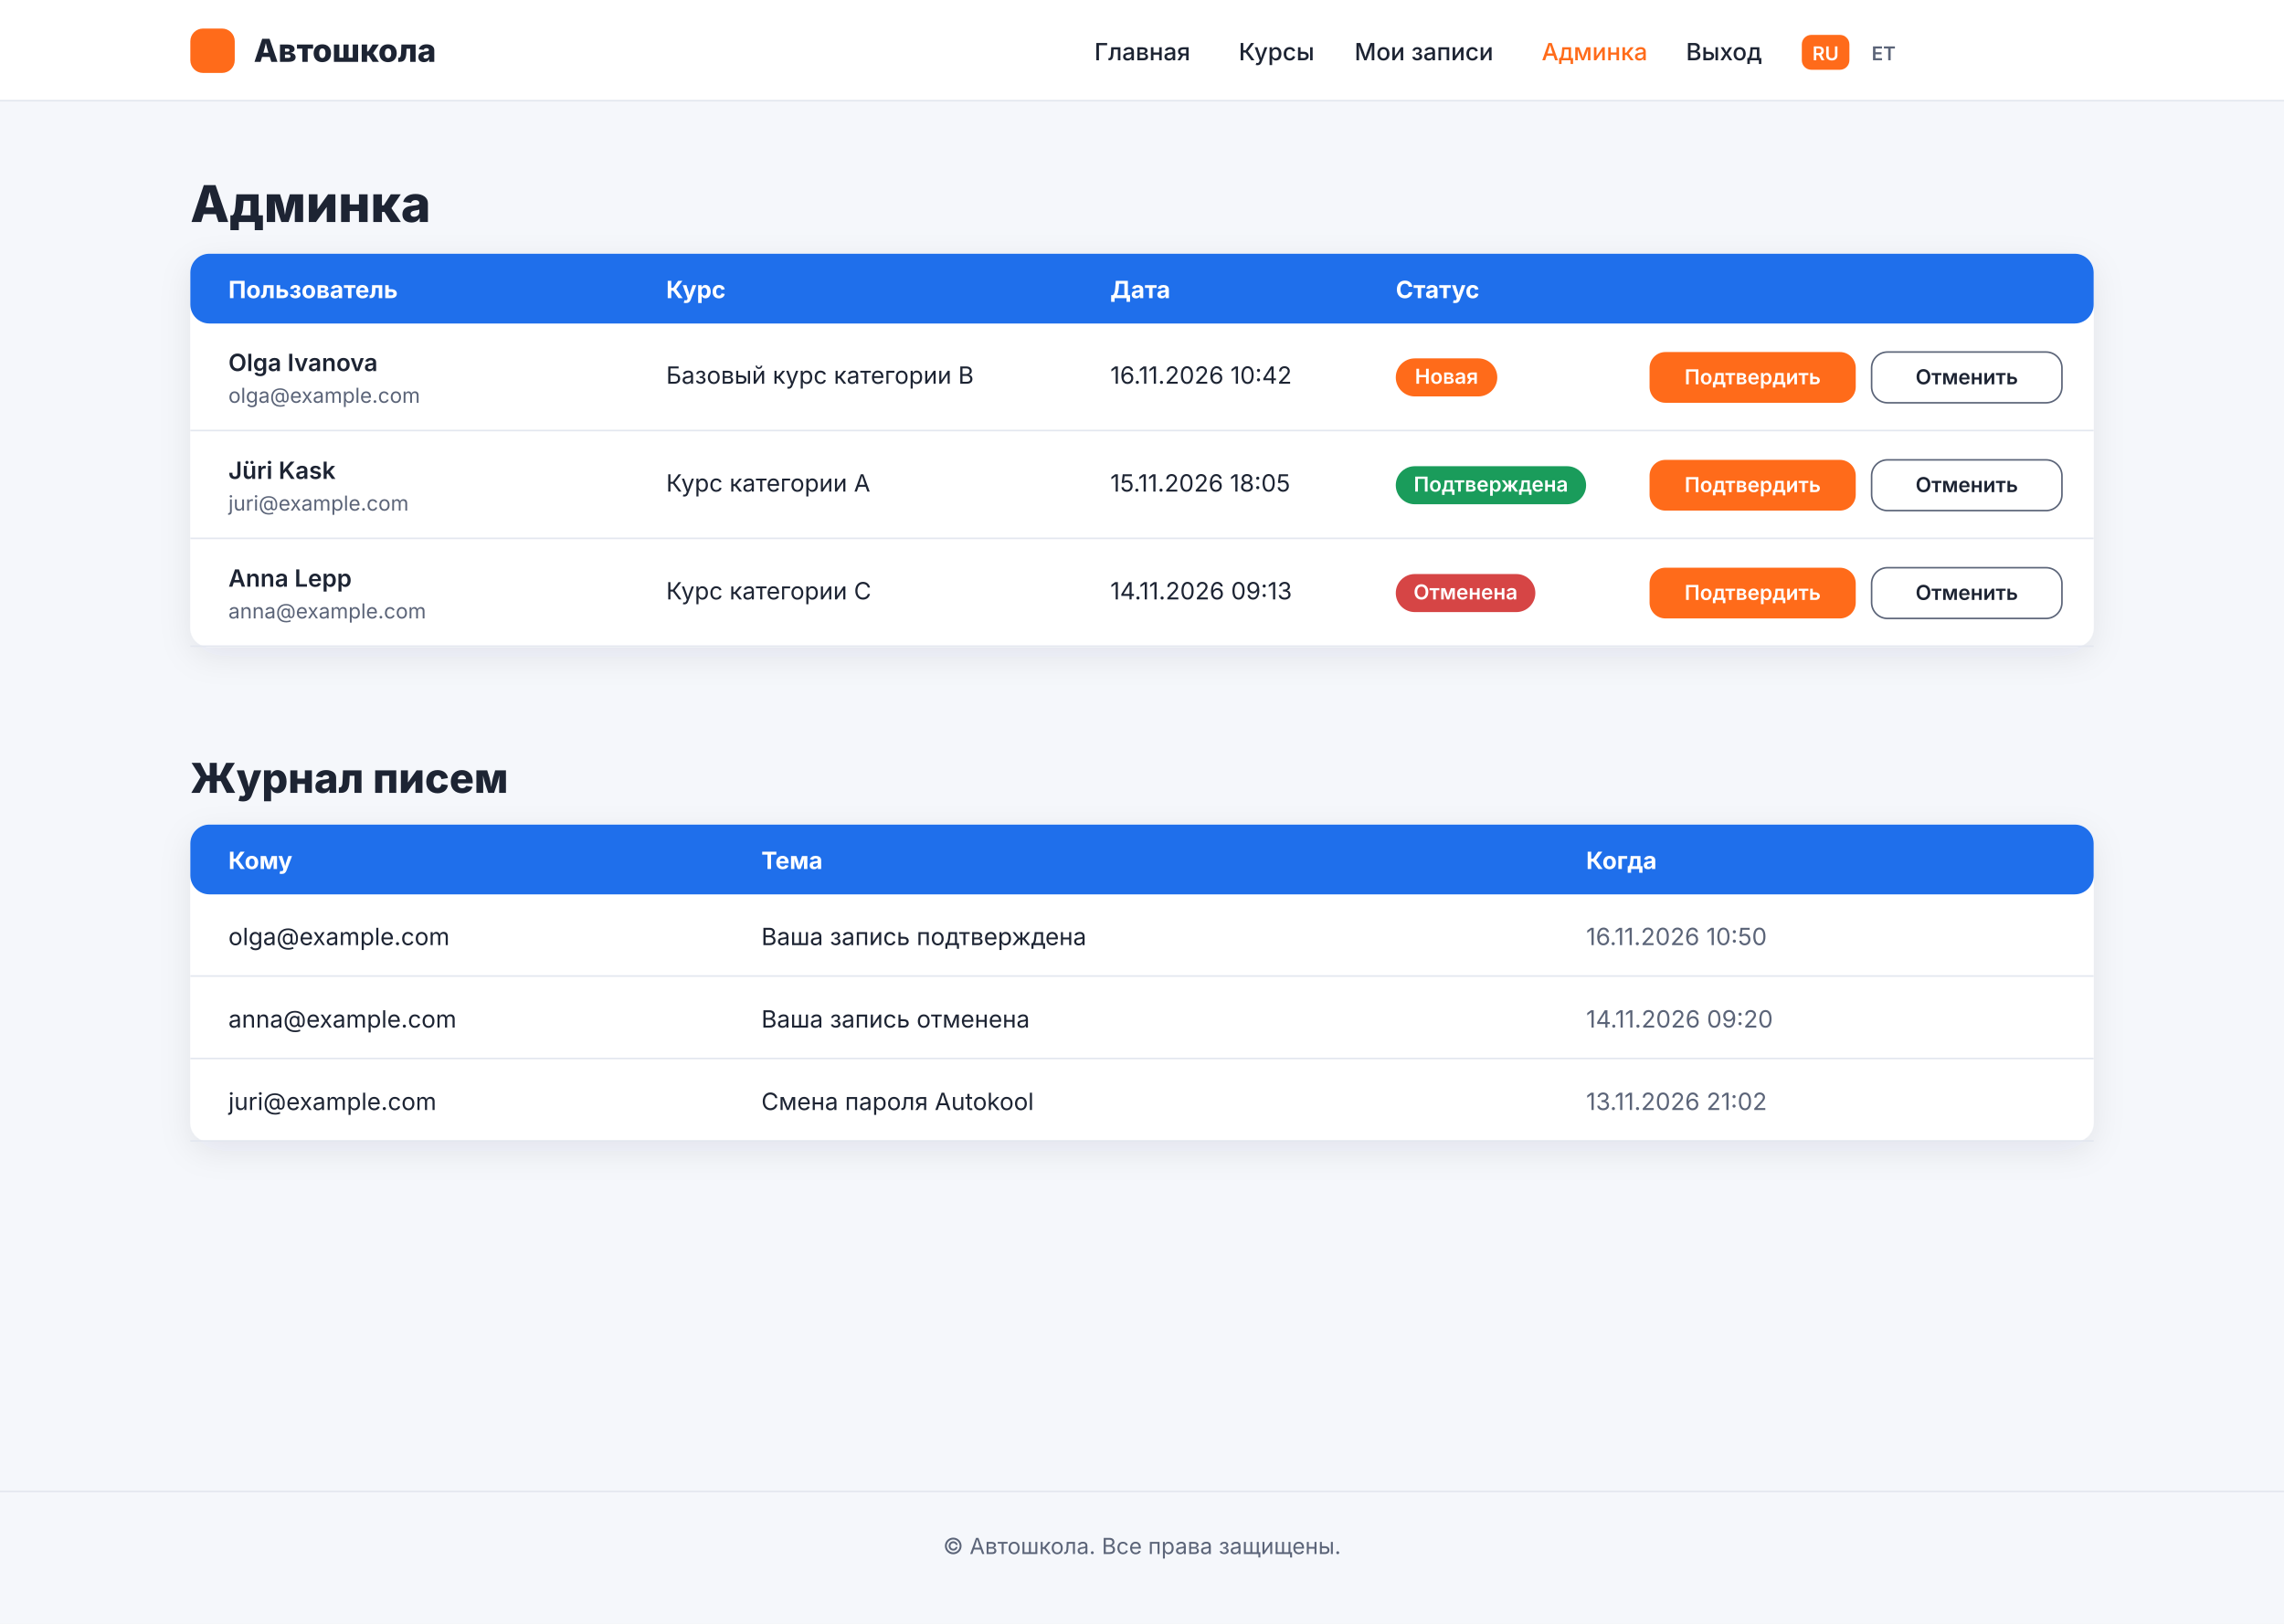
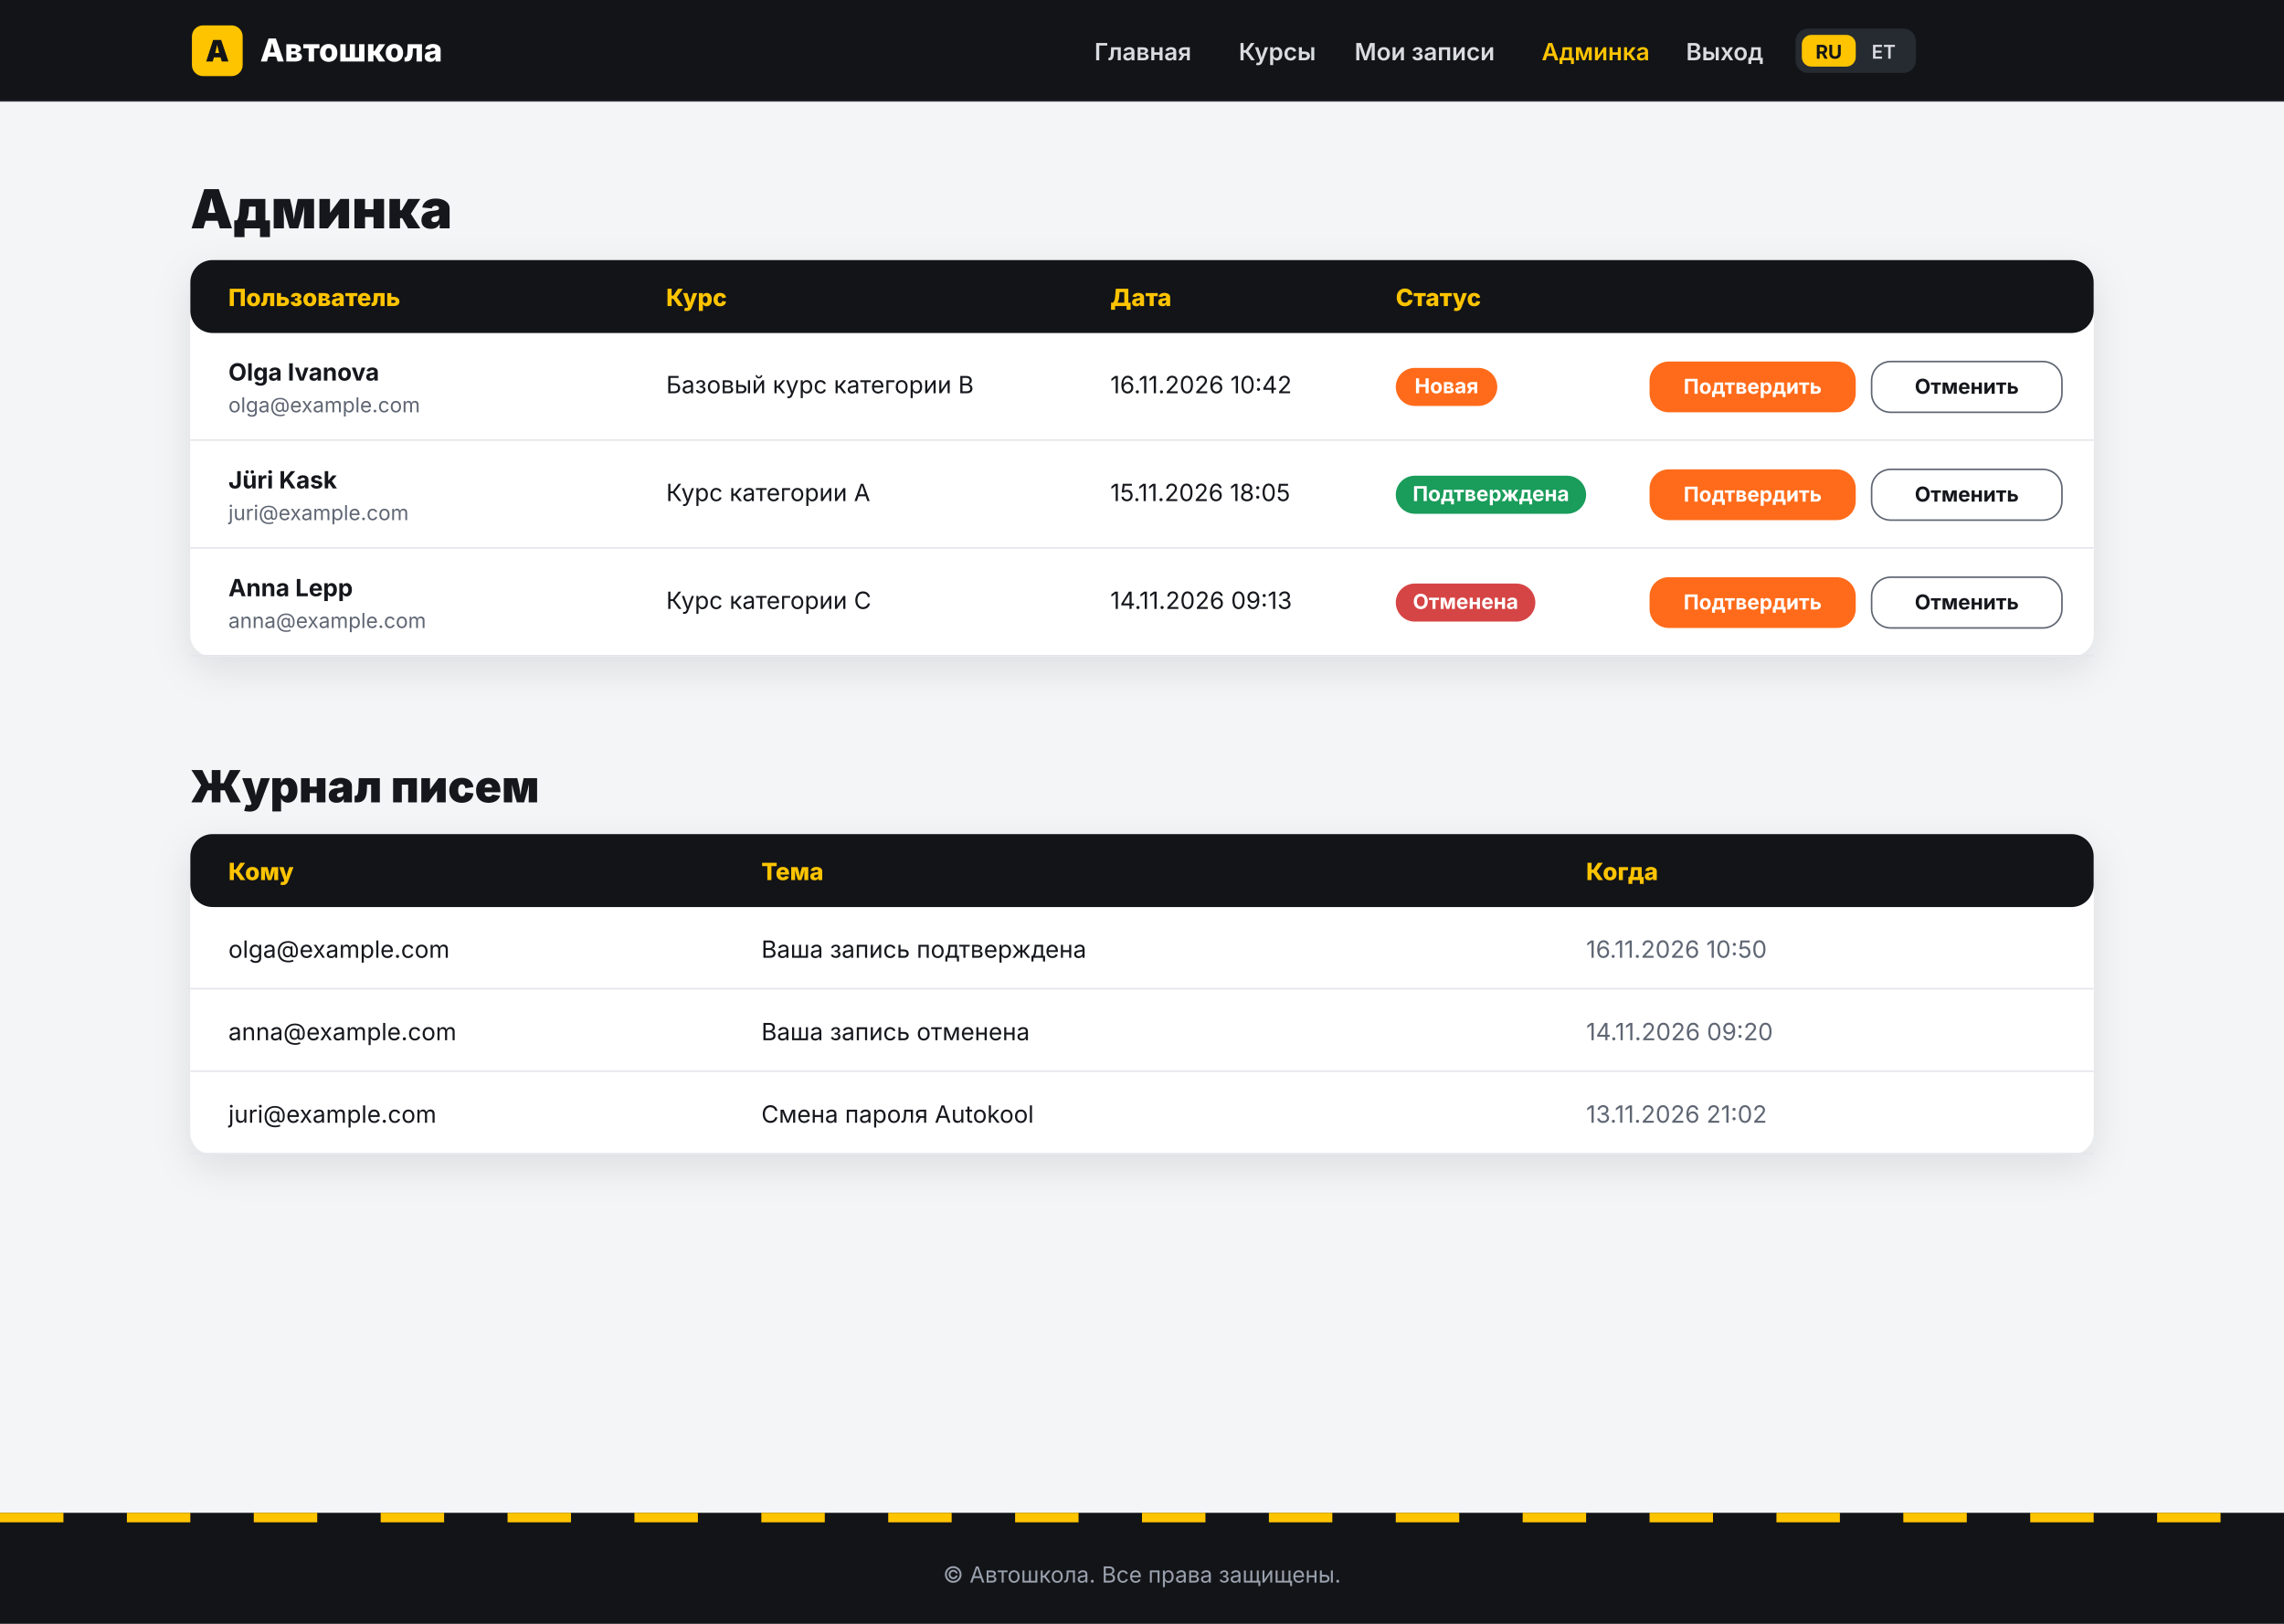
<svg xmlns="http://www.w3.org/2000/svg" width="1440" height="1024" viewBox="0 0 1440 1024">
  <defs>
-     <linearGradient id="hero" x1="0" y1="0" x2="1" y2="1">
-       <stop offset="0" stop-color="#1f6feb" />
-       <stop offset="1" stop-color="#6d28d9" />
+     <linearGradient id="shade" x1="0" y1="0" x2="1" y2="0">
+       <stop offset="0" stop-color="#0a0b0e" stop-opacity="0.93" />
+       <stop offset="0.5" stop-color="#0a0b0e" stop-opacity="0.66" />
+       <stop offset="1" stop-color="#0a0b0e" stop-opacity="0.2" />
+     </linearGradient>
+     <linearGradient id="shadeV" x1="0" y1="0" x2="0" y2="1">
+       <stop offset="0" stop-color="#0a0b0e" stop-opacity="0.55" />
+       <stop offset="1" stop-color="#0a0b0e" stop-opacity="0.9" />
    </linearGradient>
    <filter id="sh" x="-10%" y="-10%" width="120%" height="140%">
-       <feDropShadow dx="0" dy="6" stdDeviation="10" flood-color="#14203c" flood-opacity="0.08" />
+       <feDropShadow dx="0" dy="8" stdDeviation="12" flood-color="#121418" flood-opacity="0.10" />
+     </filter>
+     <filter id="glow" x="-50%" y="-50%" width="200%" height="200%">
+       <feGaussianBlur stdDeviation="10" />
    </filter>
  </defs>
-   <rect x="0" y="0" width="1440" height="1024" rx="0" fill="#f5f7fb" />
-   <rect x="0" y="0" width="1440" height="64" rx="0" fill="#ffffff" />
-   <rect x="0" y="63" width="1440" height="1" rx="0" fill="#e3e7ef" />
-   <rect x="120" y="18" width="28" height="28" rx="8" fill="#ff6b1a" />
-   <text x="160" y="39" font-family="Inter, Segoe UI, Arial, sans-serif" font-size="20" font-weight="800" fill="#1d2433" text-anchor="start">Автошкола</text>
-   <text x="690" y="38" font-family="Inter, Segoe UI, Arial, sans-serif" font-size="15" font-weight="500" fill="#1d2433" text-anchor="start">Главная</text>
-   <text x="781" y="38" font-family="Inter, Segoe UI, Arial, sans-serif" font-size="15" font-weight="500" fill="#1d2433" text-anchor="start">Курсы</text>
-   <text x="854" y="38" font-family="Inter, Segoe UI, Arial, sans-serif" font-size="15" font-weight="500" fill="#1d2433" text-anchor="start">Мои записи</text>
-   <text x="972" y="38" font-family="Inter, Segoe UI, Arial, sans-serif" font-size="15" font-weight="500" fill="#ff6b1a" text-anchor="start">Админка</text>
-   <text x="1063" y="38" font-family="Inter, Segoe UI, Arial, sans-serif" font-size="15" font-weight="500" fill="#1d2433" text-anchor="start">Выход</text>
-   <rect x="1136" y="22" width="30" height="22" rx="6" fill="#ff6b1a" />
-   <text x="1151" y="38" font-family="Inter, Segoe UI, Arial, sans-serif" font-size="12" font-weight="600" fill="#ffffff" text-anchor="middle">RU</text>
-   <text x="1180" y="38" font-family="Inter, Segoe UI, Arial, sans-serif" font-size="12" font-weight="600" fill="#5b6478" text-anchor="start">ET</text>
-   <text x="120" y="140" font-family="Inter, Segoe UI, Arial, sans-serif" font-size="32" font-weight="800" fill="#1d2433" text-anchor="start">Админка</text>
-   <rect x="120" y="160" width="1200" height="248" rx="12" fill="#ffffff" filter="url(#sh)" />
-   <rect x="120" y="160" width="1200" height="44" rx="12" fill="#1f6feb" />
-   <text x="144" y="188" font-family="Inter, Segoe UI, Arial, sans-serif" font-size="15" font-weight="700" fill="#ffffff" text-anchor="start">Пользователь</text>
-   <text x="420" y="188" font-family="Inter, Segoe UI, Arial, sans-serif" font-size="15" font-weight="700" fill="#ffffff" text-anchor="start">Курс</text>
-   <text x="700" y="188" font-family="Inter, Segoe UI, Arial, sans-serif" font-size="15" font-weight="700" fill="#ffffff" text-anchor="start">Дата</text>
-   <text x="880" y="188" font-family="Inter, Segoe UI, Arial, sans-serif" font-size="15" font-weight="700" fill="#ffffff" text-anchor="start">Статус</text>
-   <rect x="120" y="271" width="1200" height="1" rx="0" fill="#e3e7ef" />
-   <text x="144" y="234" font-family="Inter, Segoe UI, Arial, sans-serif" font-size="15" font-weight="600" fill="#1d2433" text-anchor="start">Olga Ivanova</text>
-   <text x="144" y="254" font-family="Inter, Segoe UI, Arial, sans-serif" font-size="13" font-weight="400" fill="#5b6478" text-anchor="start">olga@example.com</text>
-   <text x="420" y="242" font-family="Inter, Segoe UI, Arial, sans-serif" font-size="15" font-weight="400" fill="#1d2433" text-anchor="start">Базовый курс категории B</text>
-   <text x="700" y="242" font-family="Inter, Segoe UI, Arial, sans-serif" font-size="15" font-weight="400" fill="#1d2433" text-anchor="start">16.11.2026 10:42</text>
-   <rect x="880" y="226" width="64" height="24" rx="12" fill="#ff6b1a" />
-   <text x="912" y="242" font-family="Inter, Segoe UI, Arial, sans-serif" font-size="13" font-weight="600" fill="#ffffff" text-anchor="middle">Новая</text>
-   <rect x="1040" y="222" width="130" height="32" rx="10" fill="#ff6b1a" />
-   <text x="1105" y="242.333" font-family="Inter, Segoe UI, Arial, sans-serif" font-size="13" font-weight="600" fill="#ffffff" text-anchor="middle">Подтвердить</text>
-   <rect x="1180" y="222" width="120" height="32" rx="10" fill="#ffffff" stroke="#5b6478" stroke-width="1" />
-   <text x="1240" y="242.333" font-family="Inter, Segoe UI, Arial, sans-serif" font-size="13" font-weight="600" fill="#1d2433" text-anchor="middle">Отменить</text>
-   <rect x="120" y="339" width="1200" height="1" rx="0" fill="#e3e7ef" />
-   <text x="144" y="302" font-family="Inter, Segoe UI, Arial, sans-serif" font-size="15" font-weight="600" fill="#1d2433" text-anchor="start">Jüri Kask</text>
-   <text x="144" y="322" font-family="Inter, Segoe UI, Arial, sans-serif" font-size="13" font-weight="400" fill="#5b6478" text-anchor="start">juri@example.com</text>
-   <text x="420" y="310" font-family="Inter, Segoe UI, Arial, sans-serif" font-size="15" font-weight="400" fill="#1d2433" text-anchor="start">Курс категории A</text>
-   <text x="700" y="310" font-family="Inter, Segoe UI, Arial, sans-serif" font-size="15" font-weight="400" fill="#1d2433" text-anchor="start">15.11.2026 18:05</text>
-   <rect x="880" y="294" width="120" height="24" rx="12" fill="#1a9c5b" />
-   <text x="940" y="310" font-family="Inter, Segoe UI, Arial, sans-serif" font-size="13" font-weight="600" fill="#ffffff" text-anchor="middle">Подтверждена</text>
-   <rect x="1040" y="290" width="130" height="32" rx="10" fill="#ff6b1a" />
-   <text x="1105" y="310.333" font-family="Inter, Segoe UI, Arial, sans-serif" font-size="13" font-weight="600" fill="#ffffff" text-anchor="middle">Подтвердить</text>
-   <rect x="1180" y="290" width="120" height="32" rx="10" fill="#ffffff" stroke="#5b6478" stroke-width="1" />
-   <text x="1240" y="310.333" font-family="Inter, Segoe UI, Arial, sans-serif" font-size="13" font-weight="600" fill="#1d2433" text-anchor="middle">Отменить</text>
-   <rect x="120" y="407" width="1200" height="1" rx="0" fill="#e3e7ef" />
-   <text x="144" y="370" font-family="Inter, Segoe UI, Arial, sans-serif" font-size="15" font-weight="600" fill="#1d2433" text-anchor="start">Anna Lepp</text>
-   <text x="144" y="390" font-family="Inter, Segoe UI, Arial, sans-serif" font-size="13" font-weight="400" fill="#5b6478" text-anchor="start">anna@example.com</text>
-   <text x="420" y="378" font-family="Inter, Segoe UI, Arial, sans-serif" font-size="15" font-weight="400" fill="#1d2433" text-anchor="start">Курс категории C</text>
-   <text x="700" y="378" font-family="Inter, Segoe UI, Arial, sans-serif" font-size="15" font-weight="400" fill="#1d2433" text-anchor="start">14.11.2026 09:13</text>
-   <rect x="880" y="362" width="88" height="24" rx="12" fill="#d64545" />
-   <text x="924" y="378" font-family="Inter, Segoe UI, Arial, sans-serif" font-size="13" font-weight="600" fill="#ffffff" text-anchor="middle">Отменена</text>
-   <rect x="1040" y="358" width="130" height="32" rx="10" fill="#ff6b1a" />
-   <text x="1105" y="378.333" font-family="Inter, Segoe UI, Arial, sans-serif" font-size="13" font-weight="600" fill="#ffffff" text-anchor="middle">Подтвердить</text>
-   <rect x="1180" y="358" width="120" height="32" rx="10" fill="#ffffff" stroke="#5b6478" stroke-width="1" />
-   <text x="1240" y="378.333" font-family="Inter, Segoe UI, Arial, sans-serif" font-size="13" font-weight="600" fill="#1d2433" text-anchor="middle">Отменить</text>
-   <text x="120" y="500" font-family="Inter, Segoe UI, Arial, sans-serif" font-size="26" font-weight="800" fill="#1d2433" text-anchor="start">Журнал писем</text>
-   <rect x="120" y="520" width="1200" height="200" rx="12" fill="#ffffff" filter="url(#sh)" />
-   <rect x="120" y="520" width="1200" height="44" rx="12" fill="#1f6feb" />
-   <text x="144" y="548" font-family="Inter, Segoe UI, Arial, sans-serif" font-size="15" font-weight="700" fill="#ffffff" text-anchor="start">Кому</text>
-   <text x="480" y="548" font-family="Inter, Segoe UI, Arial, sans-serif" font-size="15" font-weight="700" fill="#ffffff" text-anchor="start">Тема</text>
-   <text x="1000" y="548" font-family="Inter, Segoe UI, Arial, sans-serif" font-size="15" font-weight="700" fill="#ffffff" text-anchor="start">Когда</text>
-   <rect x="120" y="615" width="1200" height="1" rx="0" fill="#e3e7ef" />
-   <text x="144" y="596" font-family="Inter, Segoe UI, Arial, sans-serif" font-size="15" font-weight="400" fill="#1d2433" text-anchor="start">olga@example.com</text>
-   <text x="480" y="596" font-family="Inter, Segoe UI, Arial, sans-serif" font-size="15" font-weight="400" fill="#1d2433" text-anchor="start">Ваша запись подтверждена</text>
-   <text x="1000" y="596" font-family="Inter, Segoe UI, Arial, sans-serif" font-size="15" font-weight="400" fill="#5b6478" text-anchor="start">16.11.2026 10:50</text>
-   <rect x="120" y="667" width="1200" height="1" rx="0" fill="#e3e7ef" />
-   <text x="144" y="648" font-family="Inter, Segoe UI, Arial, sans-serif" font-size="15" font-weight="400" fill="#1d2433" text-anchor="start">anna@example.com</text>
-   <text x="480" y="648" font-family="Inter, Segoe UI, Arial, sans-serif" font-size="15" font-weight="400" fill="#1d2433" text-anchor="start">Ваша запись отменена</text>
-   <text x="1000" y="648" font-family="Inter, Segoe UI, Arial, sans-serif" font-size="15" font-weight="400" fill="#5b6478" text-anchor="start">14.11.2026 09:20</text>
-   <rect x="120" y="719" width="1200" height="1" rx="0" fill="#e3e7ef" />
-   <text x="144" y="700" font-family="Inter, Segoe UI, Arial, sans-serif" font-size="15" font-weight="400" fill="#1d2433" text-anchor="start">juri@example.com</text>
-   <text x="480" y="700" font-family="Inter, Segoe UI, Arial, sans-serif" font-size="15" font-weight="400" fill="#1d2433" text-anchor="start">Смена пароля Autokool</text>
-   <text x="1000" y="700" font-family="Inter, Segoe UI, Arial, sans-serif" font-size="15" font-weight="400" fill="#5b6478" text-anchor="start">13.11.2026 21:02</text>
-   <rect x="0" y="940" width="1440" height="1" rx="0" fill="#e3e7ef" />
-   <text x="720" y="980" font-family="Inter, Segoe UI, Arial, sans-serif" font-size="14" font-weight="400" fill="#5b6478" text-anchor="middle">© Автошкола. Все права защищены.</text>
+   <rect x="0" y="0" width="1440" height="1024" rx="0" fill="#f4f5f7" />
+   <rect x="0" y="0" width="1440" height="64" rx="0" fill="#121418" />
+   <rect x="0" y="63" width="1440" height="1" rx="0" fill="#23262d" />
+   <rect x="120" y="15" width="34" height="34" rx="8" fill="#ffc400" stroke="#121418" stroke-width="2" />
+   <text x="137" y="38.8" font-family="Inter, Segoe UI, Arial, sans-serif" font-size="18.7" font-weight="900" fill="#121418" text-anchor="middle">A</text>
+   <text x="164" y="38.8" font-family="Inter, Segoe UI, Arial, sans-serif" font-size="20" font-weight="800" fill="#ffffff" text-anchor="start">Автошкола</text>
+   <text x="690" y="38" font-family="Inter, Segoe UI, Arial, sans-serif" font-size="15" font-weight="600" fill="#d8dbe0" text-anchor="start">Главная</text>
+   <text x="781" y="38" font-family="Inter, Segoe UI, Arial, sans-serif" font-size="15" font-weight="600" fill="#d8dbe0" text-anchor="start">Курсы</text>
+   <text x="854" y="38" font-family="Inter, Segoe UI, Arial, sans-serif" font-size="15" font-weight="600" fill="#d8dbe0" text-anchor="start">Мои записи</text>
+   <text x="972" y="38" font-family="Inter, Segoe UI, Arial, sans-serif" font-size="15" font-weight="600" fill="#ffc400" text-anchor="start">Админка</text>
+   <text x="1063" y="38" font-family="Inter, Segoe UI, Arial, sans-serif" font-size="15" font-weight="600" fill="#d8dbe0" text-anchor="start">Выход</text>
+   <rect x="1132" y="18" width="76" height="28" rx="8" fill="#262a31" />
+   <rect x="1136" y="22" width="34" height="20" rx="6" fill="#ffc400" />
+   <text x="1153" y="37" font-family="Inter, Segoe UI, Arial, sans-serif" font-size="12" font-weight="700" fill="#121418" text-anchor="middle">RU</text>
+   <text x="1180" y="37" font-family="Inter, Segoe UI, Arial, sans-serif" font-size="12" font-weight="600" fill="#d8dbe0" text-anchor="start">ET</text>
+   <text x="120" y="144" font-family="Inter, Segoe UI, Arial, sans-serif" font-size="34" font-weight="900" fill="#15171c" text-anchor="start">Админка</text>
+   <rect x="120" y="164" width="1200" height="250" rx="14" fill="#ffffff" filter="url(#sh)" />
+   <rect x="120" y="164" width="1200" height="46" rx="14" fill="#121418" />
+   <text x="144" y="193" font-family="Inter, Segoe UI, Arial, sans-serif" font-size="15" font-weight="800" fill="#ffc400" text-anchor="start">Пользователь</text>
+   <text x="420" y="193" font-family="Inter, Segoe UI, Arial, sans-serif" font-size="15" font-weight="800" fill="#ffc400" text-anchor="start">Курс</text>
+   <text x="700" y="193" font-family="Inter, Segoe UI, Arial, sans-serif" font-size="15" font-weight="800" fill="#ffc400" text-anchor="start">Дата</text>
+   <text x="880" y="193" font-family="Inter, Segoe UI, Arial, sans-serif" font-size="15" font-weight="800" fill="#ffc400" text-anchor="start">Статус</text>
+   <rect x="120" y="277" width="1200" height="1" rx="0" fill="#e4e6eb" />
+   <text x="144" y="240" font-family="Inter, Segoe UI, Arial, sans-serif" font-size="15" font-weight="700" fill="#15171c" text-anchor="start">Olga Ivanova</text>
+   <text x="144" y="260" font-family="Inter, Segoe UI, Arial, sans-serif" font-size="13" font-weight="400" fill="#5f6673" text-anchor="start">olga@example.com</text>
+   <text x="420" y="248" font-family="Inter, Segoe UI, Arial, sans-serif" font-size="15" font-weight="400" fill="#15171c" text-anchor="start">Базовый курс категории B</text>
+   <text x="700" y="248" font-family="Inter, Segoe UI, Arial, sans-serif" font-size="15" font-weight="400" fill="#15171c" text-anchor="start">16.11.2026 10:42</text>
+   <rect x="880" y="232" width="64" height="24" rx="12" fill="#ff6b1a" />
+   <text x="912" y="248" font-family="Inter, Segoe UI, Arial, sans-serif" font-size="13" font-weight="700" fill="#ffffff" text-anchor="middle">Новая</text>
+   <rect x="1040" y="228" width="130" height="32" rx="12" fill="#ff6b1a" />
+   <text x="1105" y="248.333" font-family="Inter, Segoe UI, Arial, sans-serif" font-size="13" font-weight="700" fill="#ffffff" text-anchor="middle">Подтвердить</text>
+   <rect x="1180" y="228" width="120" height="32" rx="12" fill="#ffffff" stroke="#5f6673" stroke-width="1" />
+   <text x="1240" y="248.333" font-family="Inter, Segoe UI, Arial, sans-serif" font-size="13" font-weight="700" fill="#15171c" text-anchor="middle">Отменить</text>
+   <rect x="120" y="345" width="1200" height="1" rx="0" fill="#e4e6eb" />
+   <text x="144" y="308" font-family="Inter, Segoe UI, Arial, sans-serif" font-size="15" font-weight="700" fill="#15171c" text-anchor="start">Jüri Kask</text>
+   <text x="144" y="328" font-family="Inter, Segoe UI, Arial, sans-serif" font-size="13" font-weight="400" fill="#5f6673" text-anchor="start">juri@example.com</text>
+   <text x="420" y="316" font-family="Inter, Segoe UI, Arial, sans-serif" font-size="15" font-weight="400" fill="#15171c" text-anchor="start">Курс категории A</text>
+   <text x="700" y="316" font-family="Inter, Segoe UI, Arial, sans-serif" font-size="15" font-weight="400" fill="#15171c" text-anchor="start">15.11.2026 18:05</text>
+   <rect x="880" y="300" width="120" height="24" rx="12" fill="#1a9c5b" />
+   <text x="940" y="316" font-family="Inter, Segoe UI, Arial, sans-serif" font-size="13" font-weight="700" fill="#ffffff" text-anchor="middle">Подтверждена</text>
+   <rect x="1040" y="296" width="130" height="32" rx="12" fill="#ff6b1a" />
+   <text x="1105" y="316.333" font-family="Inter, Segoe UI, Arial, sans-serif" font-size="13" font-weight="700" fill="#ffffff" text-anchor="middle">Подтвердить</text>
+   <rect x="1180" y="296" width="120" height="32" rx="12" fill="#ffffff" stroke="#5f6673" stroke-width="1" />
+   <text x="1240" y="316.333" font-family="Inter, Segoe UI, Arial, sans-serif" font-size="13" font-weight="700" fill="#15171c" text-anchor="middle">Отменить</text>
+   <rect x="120" y="413" width="1200" height="1" rx="0" fill="#e4e6eb" />
+   <text x="144" y="376" font-family="Inter, Segoe UI, Arial, sans-serif" font-size="15" font-weight="700" fill="#15171c" text-anchor="start">Anna Lepp</text>
+   <text x="144" y="396" font-family="Inter, Segoe UI, Arial, sans-serif" font-size="13" font-weight="400" fill="#5f6673" text-anchor="start">anna@example.com</text>
+   <text x="420" y="384" font-family="Inter, Segoe UI, Arial, sans-serif" font-size="15" font-weight="400" fill="#15171c" text-anchor="start">Курс категории C</text>
+   <text x="700" y="384" font-family="Inter, Segoe UI, Arial, sans-serif" font-size="15" font-weight="400" fill="#15171c" text-anchor="start">14.11.2026 09:13</text>
+   <rect x="880" y="368" width="88" height="24" rx="12" fill="#d64545" />
+   <text x="924" y="384" font-family="Inter, Segoe UI, Arial, sans-serif" font-size="13" font-weight="700" fill="#ffffff" text-anchor="middle">Отменена</text>
+   <rect x="1040" y="364" width="130" height="32" rx="12" fill="#ff6b1a" />
+   <text x="1105" y="384.333" font-family="Inter, Segoe UI, Arial, sans-serif" font-size="13" font-weight="700" fill="#ffffff" text-anchor="middle">Подтвердить</text>
+   <rect x="1180" y="364" width="120" height="32" rx="12" fill="#ffffff" stroke="#5f6673" stroke-width="1" />
+   <text x="1240" y="384.333" font-family="Inter, Segoe UI, Arial, sans-serif" font-size="13" font-weight="700" fill="#15171c" text-anchor="middle">Отменить</text>
+   <text x="120" y="506" font-family="Inter, Segoe UI, Arial, sans-serif" font-size="28" font-weight="900" fill="#15171c" text-anchor="start">Журнал писем</text>
+   <rect x="120" y="526" width="1200" height="202" rx="14" fill="#ffffff" filter="url(#sh)" />
+   <rect x="120" y="526" width="1200" height="46" rx="14" fill="#121418" />
+   <text x="144" y="555" font-family="Inter, Segoe UI, Arial, sans-serif" font-size="15" font-weight="800" fill="#ffc400" text-anchor="start">Кому</text>
+   <text x="480" y="555" font-family="Inter, Segoe UI, Arial, sans-serif" font-size="15" font-weight="800" fill="#ffc400" text-anchor="start">Тема</text>
+   <text x="1000" y="555" font-family="Inter, Segoe UI, Arial, sans-serif" font-size="15" font-weight="800" fill="#ffc400" text-anchor="start">Когда</text>
+   <rect x="120" y="623" width="1200" height="1" rx="0" fill="#e4e6eb" />
+   <text x="144" y="604" font-family="Inter, Segoe UI, Arial, sans-serif" font-size="15" font-weight="400" fill="#15171c" text-anchor="start">olga@example.com</text>
+   <text x="480" y="604" font-family="Inter, Segoe UI, Arial, sans-serif" font-size="15" font-weight="400" fill="#15171c" text-anchor="start">Ваша запись подтверждена</text>
+   <text x="1000" y="604" font-family="Inter, Segoe UI, Arial, sans-serif" font-size="15" font-weight="400" fill="#5f6673" text-anchor="start">16.11.2026 10:50</text>
+   <rect x="120" y="675" width="1200" height="1" rx="0" fill="#e4e6eb" />
+   <text x="144" y="656" font-family="Inter, Segoe UI, Arial, sans-serif" font-size="15" font-weight="400" fill="#15171c" text-anchor="start">anna@example.com</text>
+   <text x="480" y="656" font-family="Inter, Segoe UI, Arial, sans-serif" font-size="15" font-weight="400" fill="#15171c" text-anchor="start">Ваша запись отменена</text>
+   <text x="1000" y="656" font-family="Inter, Segoe UI, Arial, sans-serif" font-size="15" font-weight="400" fill="#5f6673" text-anchor="start">14.11.2026 09:20</text>
+   <rect x="120" y="727" width="1200" height="1" rx="0" fill="#e4e6eb" />
+   <text x="144" y="708" font-family="Inter, Segoe UI, Arial, sans-serif" font-size="15" font-weight="400" fill="#15171c" text-anchor="start">juri@example.com</text>
+   <text x="480" y="708" font-family="Inter, Segoe UI, Arial, sans-serif" font-size="15" font-weight="400" fill="#15171c" text-anchor="start">Смена пароля Autokool</text>
+   <text x="1000" y="708" font-family="Inter, Segoe UI, Arial, sans-serif" font-size="15" font-weight="400" fill="#5f6673" text-anchor="start">13.11.2026 21:02</text>
+   <rect x="0" y="954" width="1440" height="70" rx="0" fill="#121418" />
+   <rect x="0" y="954" width="40" height="6" rx="0" fill="#ffc400" />
+   <rect x="80" y="954" width="40" height="6" rx="0" fill="#ffc400" />
+   <rect x="160" y="954" width="40" height="6" rx="0" fill="#ffc400" />
+   <rect x="240" y="954" width="40" height="6" rx="0" fill="#ffc400" />
+   <rect x="320" y="954" width="40" height="6" rx="0" fill="#ffc400" />
+   <rect x="400" y="954" width="40" height="6" rx="0" fill="#ffc400" />
+   <rect x="480" y="954" width="40" height="6" rx="0" fill="#ffc400" />
+   <rect x="560" y="954" width="40" height="6" rx="0" fill="#ffc400" />
+   <rect x="640" y="954" width="40" height="6" rx="0" fill="#ffc400" />
+   <rect x="720" y="954" width="40" height="6" rx="0" fill="#ffc400" />
+   <rect x="800" y="954" width="40" height="6" rx="0" fill="#ffc400" />
+   <rect x="880" y="954" width="40" height="6" rx="0" fill="#ffc400" />
+   <rect x="960" y="954" width="40" height="6" rx="0" fill="#ffc400" />
+   <rect x="1040" y="954" width="40" height="6" rx="0" fill="#ffc400" />
+   <rect x="1120" y="954" width="40" height="6" rx="0" fill="#ffc400" />
+   <rect x="1200" y="954" width="40" height="6" rx="0" fill="#ffc400" />
+   <rect x="1280" y="954" width="40" height="6" rx="0" fill="#ffc400" />
+   <rect x="1360" y="954" width="40" height="6" rx="0" fill="#ffc400" />
+   <text x="720" y="998" font-family="Inter, Segoe UI, Arial, sans-serif" font-size="14" font-weight="400" fill="#9aa1ad" text-anchor="middle">© Автошкола. Все права защищены.</text>
</svg>
